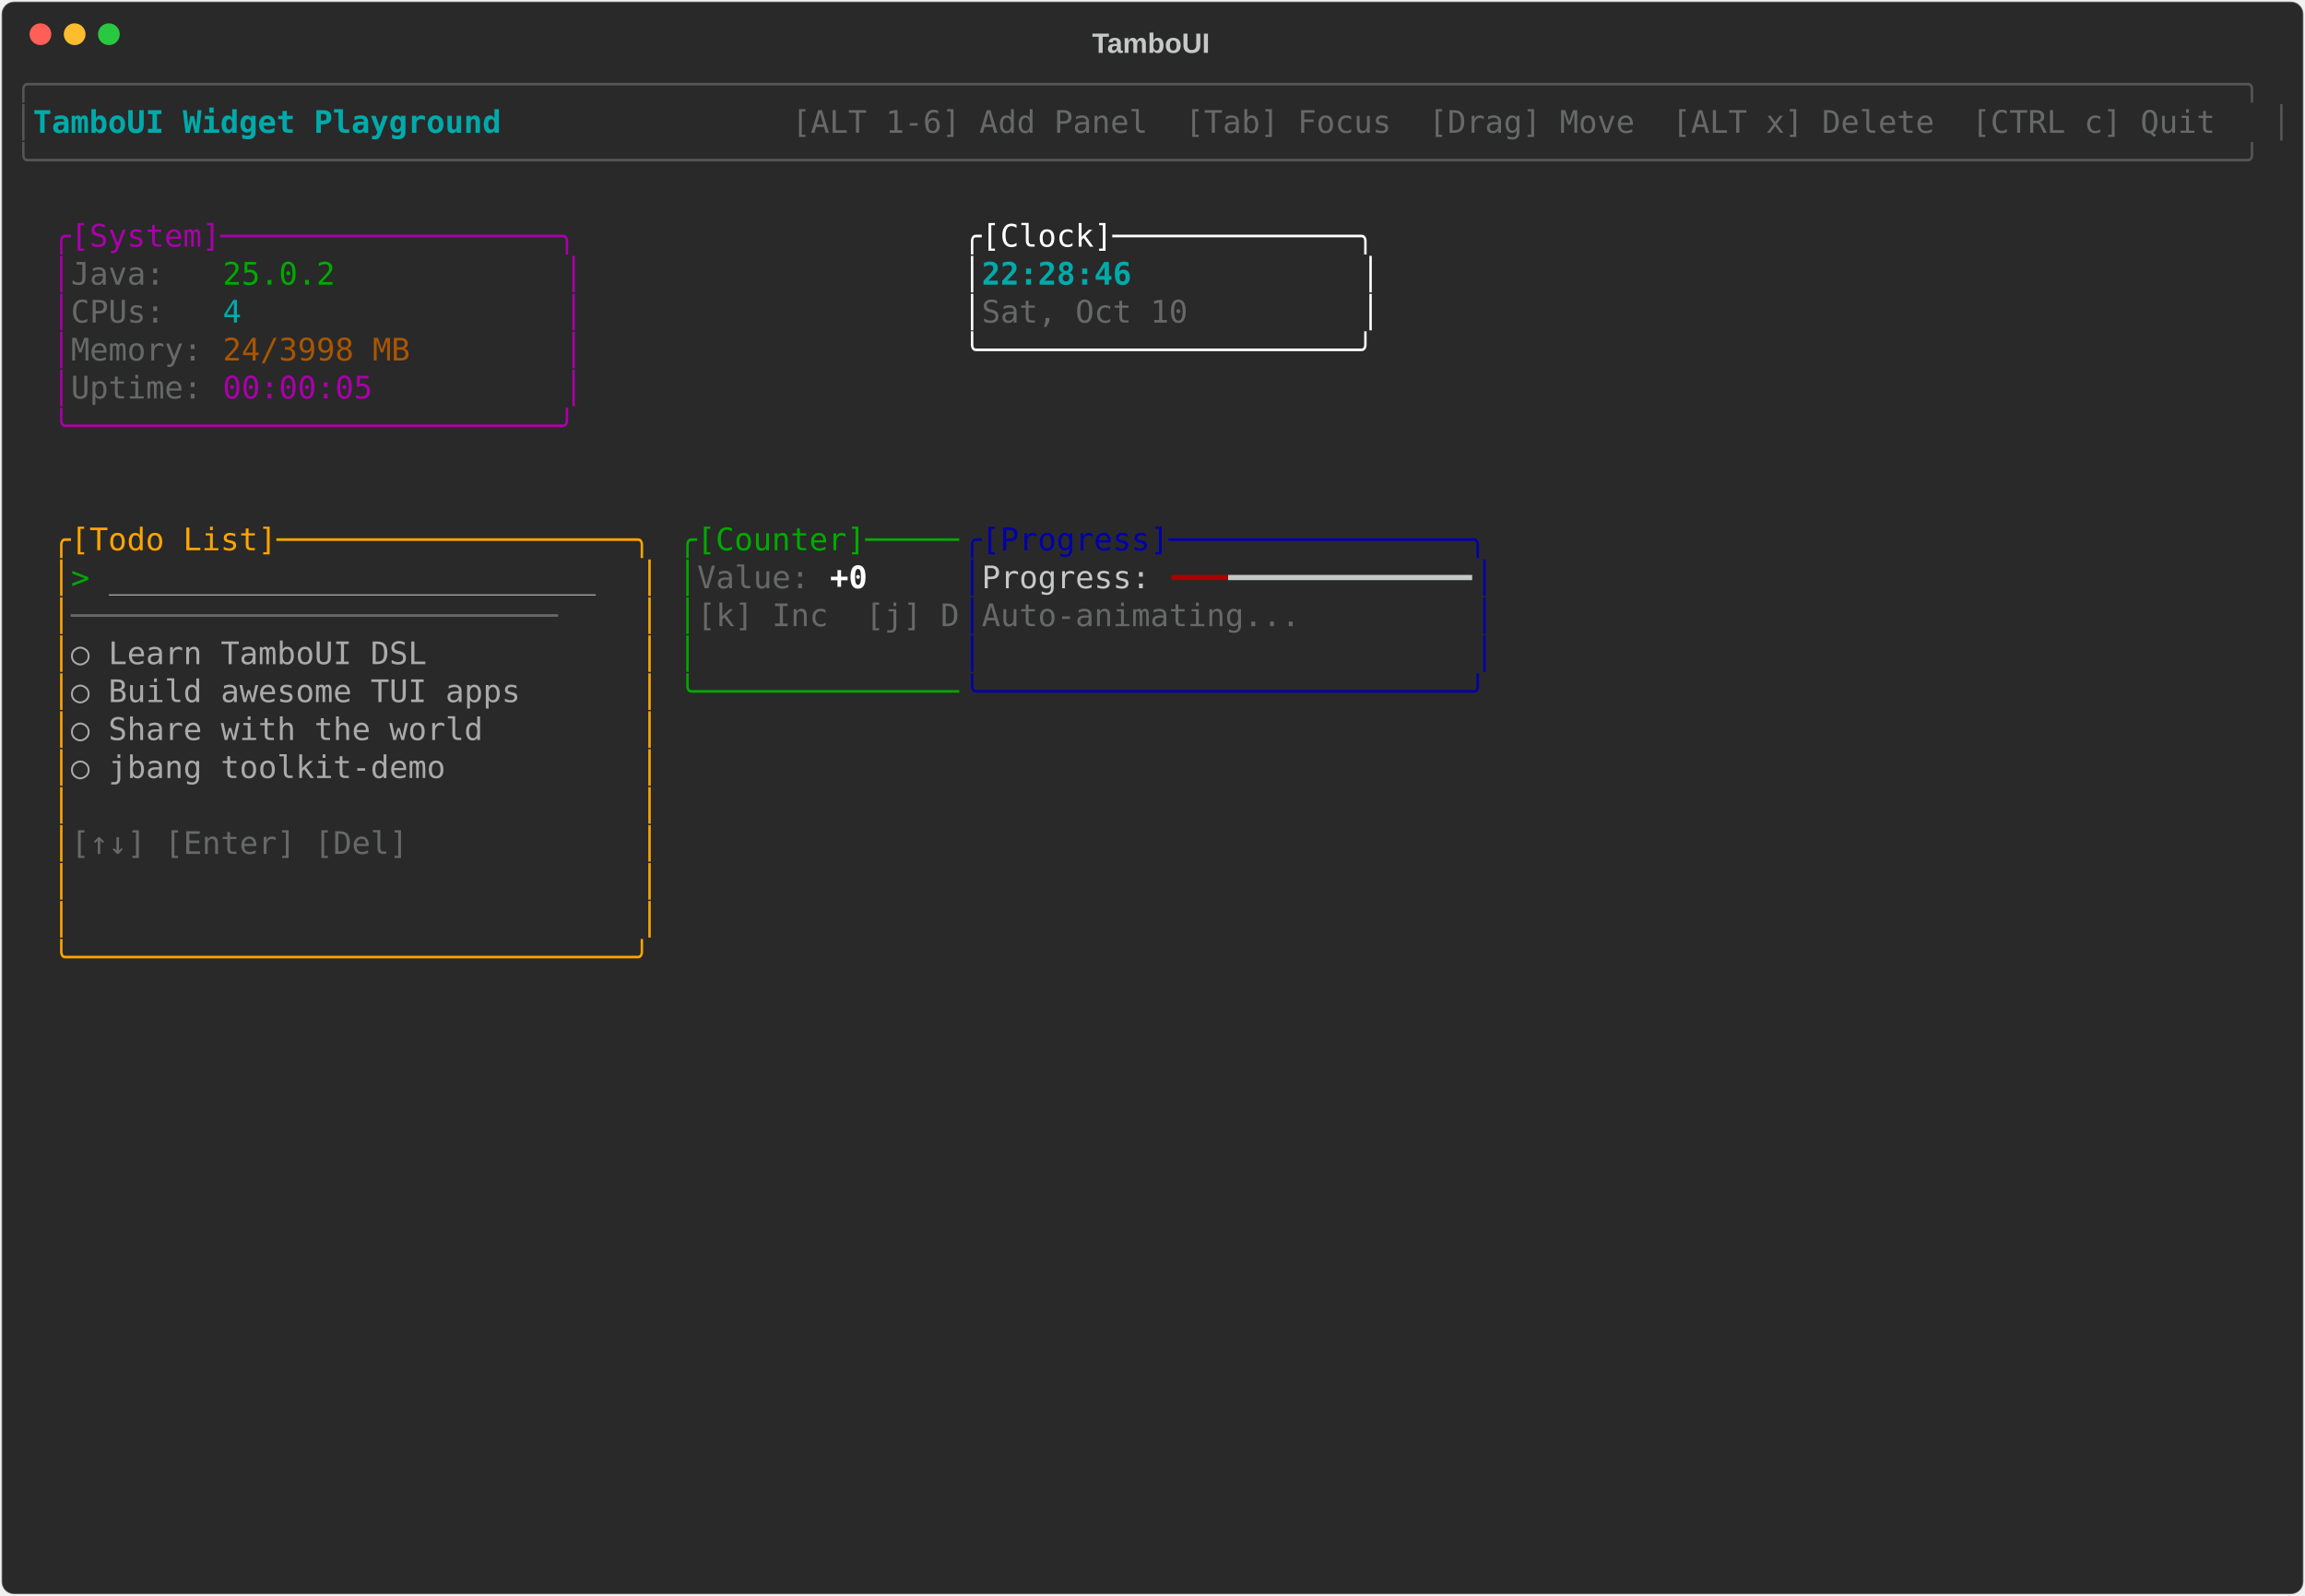
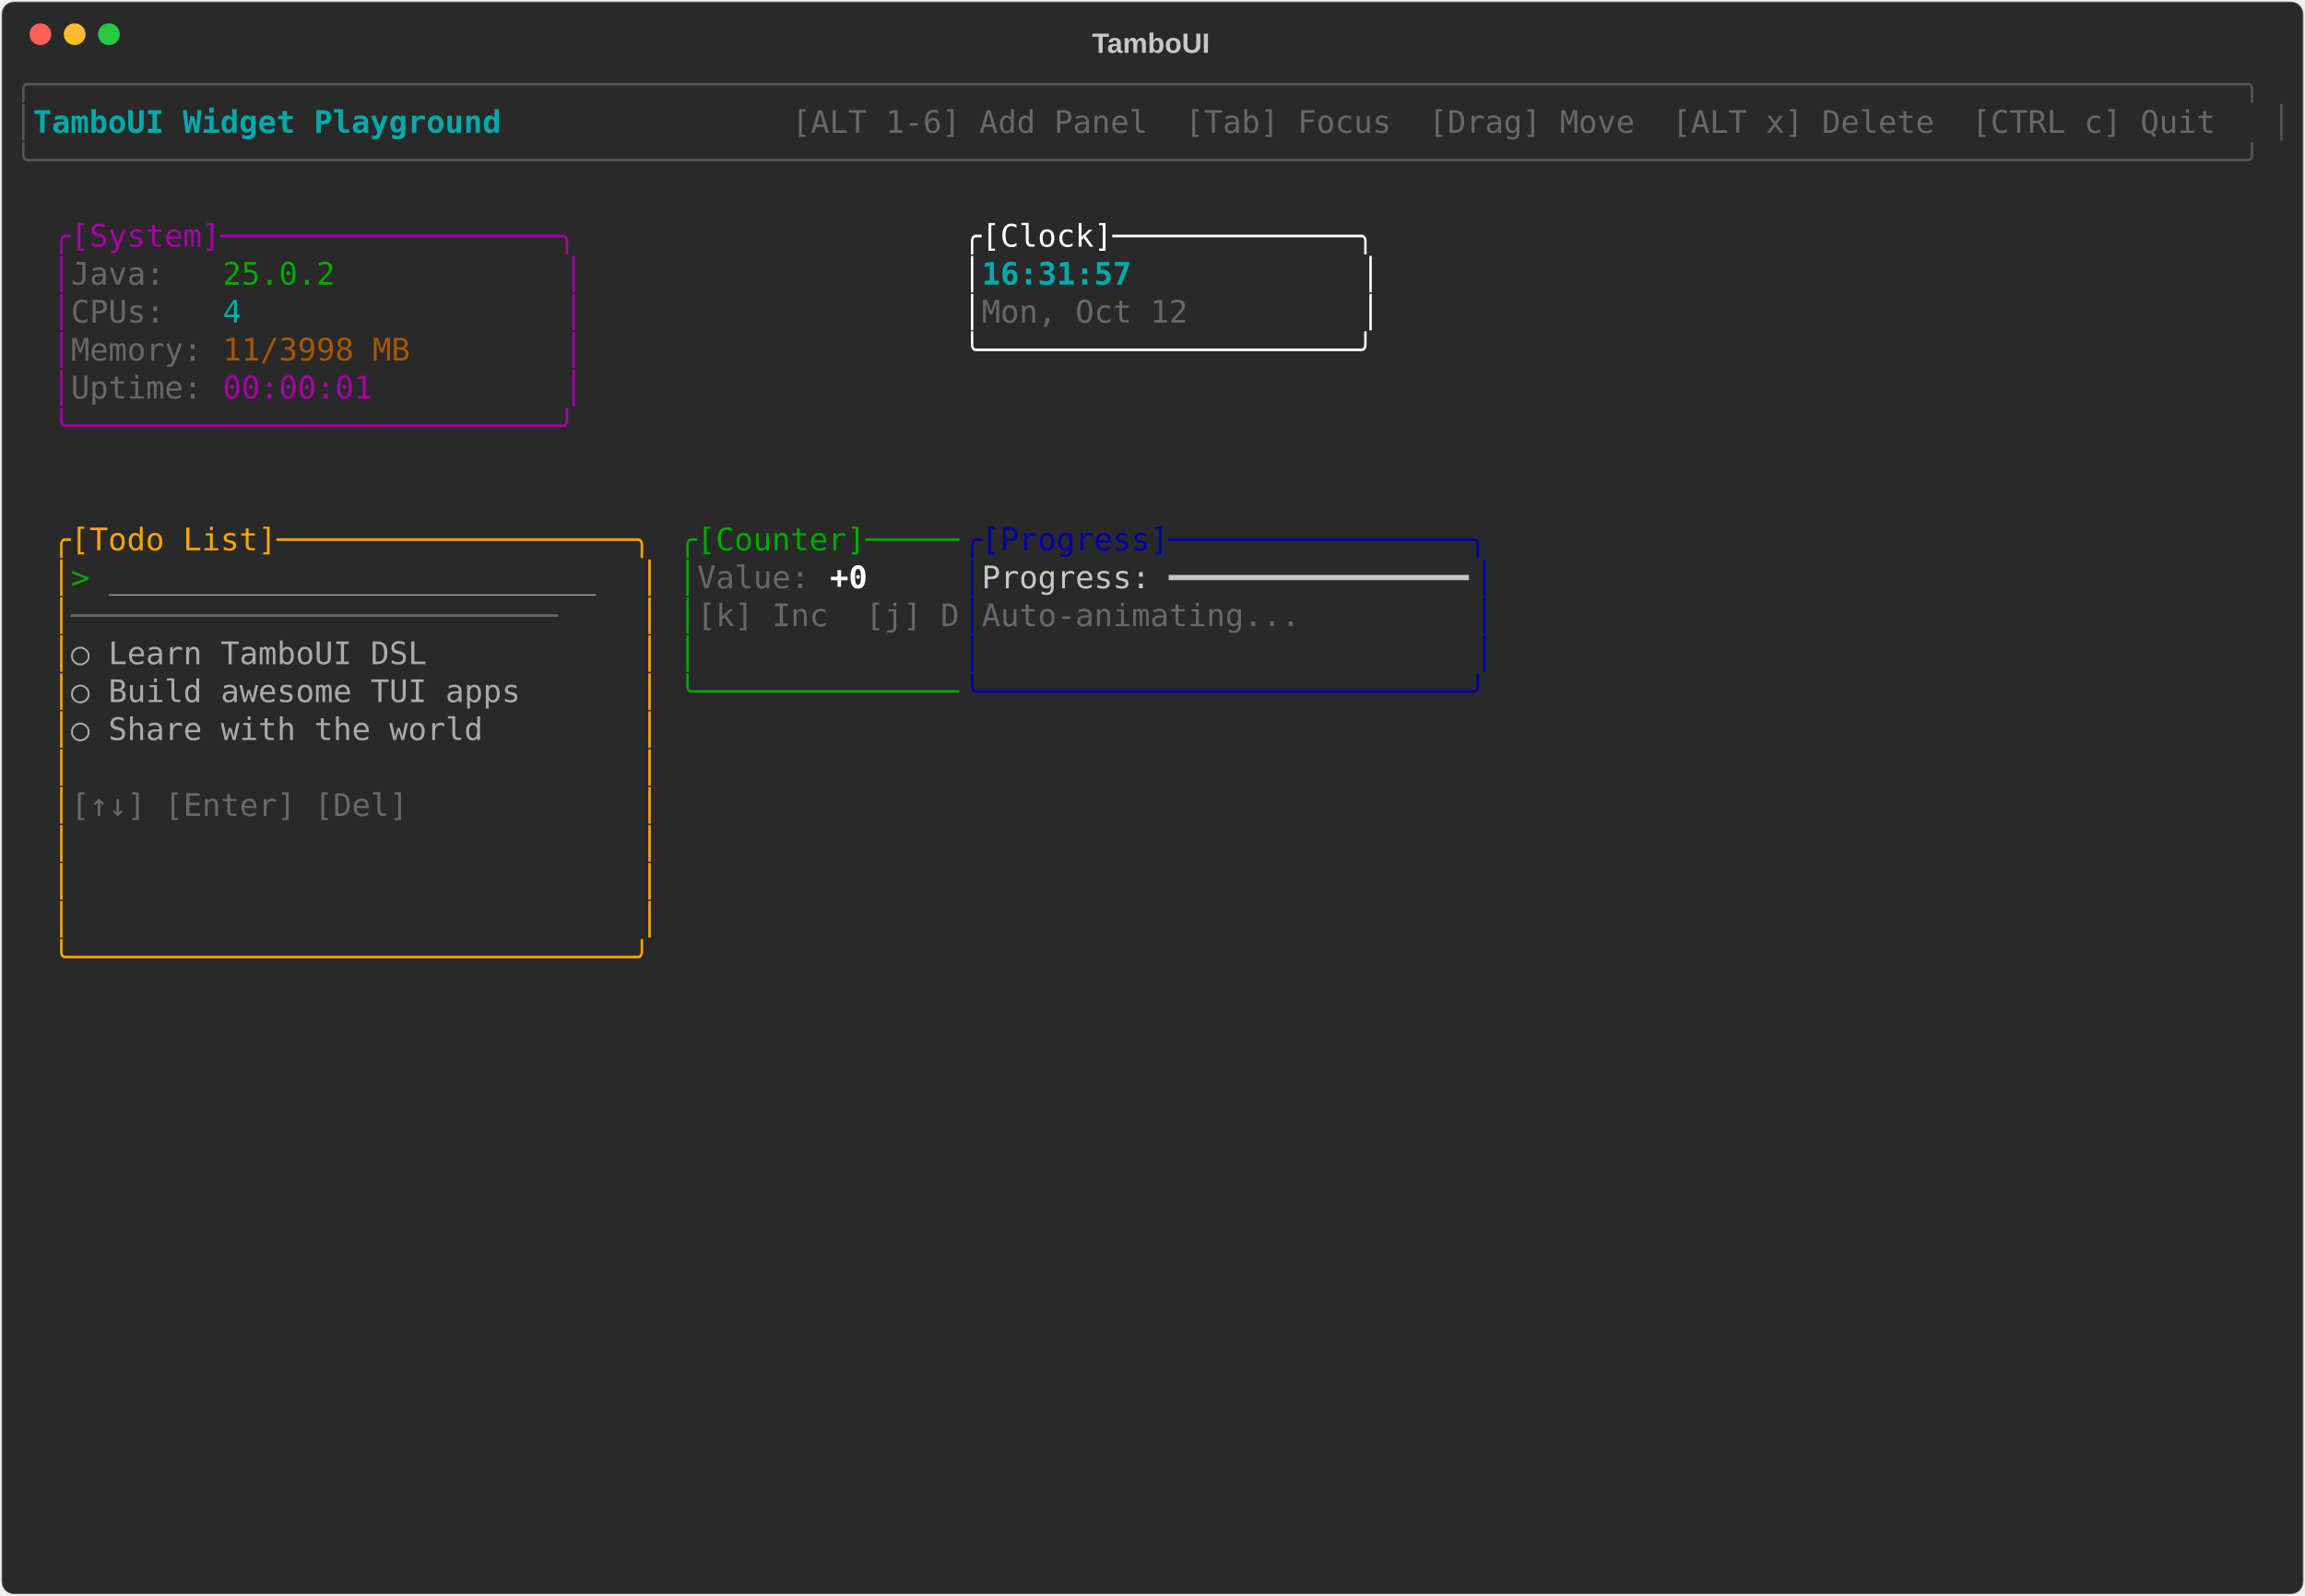
<svg xmlns="http://www.w3.org/2000/svg" class="rich-terminal" viewBox="0 0 1482 1026">
-   <style>    @font-face {        font-family: "Fira Code";        src: local("FiraCode-Regular"),                url("https://cdnjs.cloudflare.com/ajax/libs/firacode/6.2.0/woff2/FiraCode-Regular.woff2") format("woff2"),                url("https://cdnjs.cloudflare.com/ajax/libs/firacode/6.2.0/woff/FiraCode-Regular.woff") format("woff");        font-style: normal;        font-weight: 400;    }    @font-face {        font-family: "Fira Code";        src: local("FiraCode-Bold"),                url("https://cdnjs.cloudflare.com/ajax/libs/firacode/6.2.0/woff2/FiraCode-Bold.woff2") format("woff2"),                url("https://cdnjs.cloudflare.com/ajax/libs/firacode/6.2.0/woff/FiraCode-Bold.woff") format("woff");        font-style: bold;        font-weight: 700;    }    .terminal-1453959263-matrix {        font-family: Fira Code, monospace;        font-size: 20px;        line-height: 24.4px;        font-variant-east-asian: full-width;    }    .terminal-1453959263-title {        font-size: 18px;        font-weight: bold;        font-family: arial;    }    .terminal-1453959263-r1 { fill: #555555 }.terminal-1453959263-r2 { fill: #00aaaa;font-weight: bold }.terminal-1453959263-r3 { fill: #c5c8c6 }.terminal-1453959263-r4 { fill: #676968 }.terminal-1453959263-r5 { fill: #aa00aa }.terminal-1453959263-r6 { fill: #ffffff }.terminal-1453959263-r7 { fill: #00aa00 }.terminal-1453959263-r8 { fill: #00aaaa }.terminal-1453959263-r9 { fill: #aa5500 }.terminal-1453959263-r10 { fill: #ffa500 }.terminal-1453959263-r11 { fill: #0000aa }.terminal-1453959263-r12 { fill: #aaaaaa }.terminal-1453959263-r13 { fill: #ffffff;font-weight: bold }.terminal-1453959263-r14 { fill: #aa0000 }    </style>
+   <style>    @font-face {        font-family: "Fira Code";        src: local("FiraCode-Regular"),                url("https://cdnjs.cloudflare.com/ajax/libs/firacode/6.2.0/woff2/FiraCode-Regular.woff2") format("woff2"),                url("https://cdnjs.cloudflare.com/ajax/libs/firacode/6.2.0/woff/FiraCode-Regular.woff") format("woff");        font-style: normal;        font-weight: 400;    }    @font-face {        font-family: "Fira Code";        src: local("FiraCode-Bold"),                url("https://cdnjs.cloudflare.com/ajax/libs/firacode/6.2.0/woff2/FiraCode-Bold.woff2") format("woff2"),                url("https://cdnjs.cloudflare.com/ajax/libs/firacode/6.2.0/woff/FiraCode-Bold.woff") format("woff");        font-style: bold;        font-weight: 700;    }    .terminal-428708945-matrix {        font-family: Fira Code, monospace;        font-size: 20px;        line-height: 24.4px;        font-variant-east-asian: full-width;    }    .terminal-428708945-title {        font-size: 18px;        font-weight: bold;        font-family: arial;    }    .terminal-428708945-r1 { fill: #555555 }.terminal-428708945-r2 { fill: #00aaaa;font-weight: bold }.terminal-428708945-r3 { fill: #c5c8c6 }.terminal-428708945-r4 { fill: #676968 }.terminal-428708945-r5 { fill: #aa00aa }.terminal-428708945-r6 { fill: #ffffff }.terminal-428708945-r7 { fill: #00aa00 }.terminal-428708945-r8 { fill: #00aaaa }.terminal-428708945-r9 { fill: #aa5500 }.terminal-428708945-r10 { fill: #ffa500 }.terminal-428708945-r11 { fill: #0000aa }.terminal-428708945-r12 { fill: #aaaaaa }.terminal-428708945-r13 { fill: #ffffff;font-weight: bold }    </style>
  <defs>
-     <clipPath id="terminal-1453959263-clip-terminal">
+     <clipPath id="terminal-428708945-clip-terminal">
      <rect x="0" y="0" width="1463" height="975" />
    </clipPath>
-     <clipPath id="terminal-1453959263-line-0">
+     <clipPath id="terminal-428708945-line-0">
      <rect x="0" y="1.5" width="1464" height="24.65" />
    </clipPath>
-     <clipPath id="terminal-1453959263-line-1">
+     <clipPath id="terminal-428708945-line-1">
      <rect x="0" y="25.9" width="1464" height="24.65" />
    </clipPath>
-     <clipPath id="terminal-1453959263-line-2">
+     <clipPath id="terminal-428708945-line-2">
      <rect x="0" y="50.3" width="1464" height="24.65" />
    </clipPath>
-     <clipPath id="terminal-1453959263-line-3">
+     <clipPath id="terminal-428708945-line-3">
      <rect x="0" y="74.7" width="1464" height="24.65" />
    </clipPath>
-     <clipPath id="terminal-1453959263-line-4">
+     <clipPath id="terminal-428708945-line-4">
      <rect x="0" y="99.1" width="1464" height="24.65" />
    </clipPath>
-     <clipPath id="terminal-1453959263-line-5">
+     <clipPath id="terminal-428708945-line-5">
      <rect x="0" y="123.5" width="1464" height="24.65" />
    </clipPath>
-     <clipPath id="terminal-1453959263-line-6">
+     <clipPath id="terminal-428708945-line-6">
      <rect x="0" y="147.9" width="1464" height="24.65" />
    </clipPath>
-     <clipPath id="terminal-1453959263-line-7">
+     <clipPath id="terminal-428708945-line-7">
      <rect x="0" y="172.3" width="1464" height="24.65" />
    </clipPath>
-     <clipPath id="terminal-1453959263-line-8">
+     <clipPath id="terminal-428708945-line-8">
      <rect x="0" y="196.7" width="1464" height="24.65" />
    </clipPath>
-     <clipPath id="terminal-1453959263-line-9">
+     <clipPath id="terminal-428708945-line-9">
      <rect x="0" y="221.1" width="1464" height="24.65" />
    </clipPath>
-     <clipPath id="terminal-1453959263-line-10">
+     <clipPath id="terminal-428708945-line-10">
      <rect x="0" y="245.5" width="1464" height="24.65" />
    </clipPath>
-     <clipPath id="terminal-1453959263-line-11">
+     <clipPath id="terminal-428708945-line-11">
      <rect x="0" y="269.9" width="1464" height="24.65" />
    </clipPath>
-     <clipPath id="terminal-1453959263-line-12">
+     <clipPath id="terminal-428708945-line-12">
      <rect x="0" y="294.3" width="1464" height="24.65" />
    </clipPath>
-     <clipPath id="terminal-1453959263-line-13">
+     <clipPath id="terminal-428708945-line-13">
      <rect x="0" y="318.7" width="1464" height="24.65" />
    </clipPath>
-     <clipPath id="terminal-1453959263-line-14">
+     <clipPath id="terminal-428708945-line-14">
      <rect x="0" y="343.1" width="1464" height="24.65" />
    </clipPath>
-     <clipPath id="terminal-1453959263-line-15">
+     <clipPath id="terminal-428708945-line-15">
      <rect x="0" y="367.5" width="1464" height="24.65" />
    </clipPath>
-     <clipPath id="terminal-1453959263-line-16">
+     <clipPath id="terminal-428708945-line-16">
      <rect x="0" y="391.9" width="1464" height="24.65" />
    </clipPath>
-     <clipPath id="terminal-1453959263-line-17">
+     <clipPath id="terminal-428708945-line-17">
      <rect x="0" y="416.3" width="1464" height="24.65" />
    </clipPath>
-     <clipPath id="terminal-1453959263-line-18">
+     <clipPath id="terminal-428708945-line-18">
      <rect x="0" y="440.7" width="1464" height="24.65" />
    </clipPath>
-     <clipPath id="terminal-1453959263-line-19">
+     <clipPath id="terminal-428708945-line-19">
      <rect x="0" y="465.1" width="1464" height="24.65" />
    </clipPath>
-     <clipPath id="terminal-1453959263-line-20">
+     <clipPath id="terminal-428708945-line-20">
      <rect x="0" y="489.5" width="1464" height="24.65" />
    </clipPath>
-     <clipPath id="terminal-1453959263-line-21">
+     <clipPath id="terminal-428708945-line-21">
      <rect x="0" y="513.9" width="1464" height="24.65" />
    </clipPath>
-     <clipPath id="terminal-1453959263-line-22">
+     <clipPath id="terminal-428708945-line-22">
      <rect x="0" y="538.3" width="1464" height="24.65" />
    </clipPath>
-     <clipPath id="terminal-1453959263-line-23">
+     <clipPath id="terminal-428708945-line-23">
      <rect x="0" y="562.7" width="1464" height="24.65" />
    </clipPath>
-     <clipPath id="terminal-1453959263-line-24">
+     <clipPath id="terminal-428708945-line-24">
      <rect x="0" y="587.1" width="1464" height="24.65" />
    </clipPath>
-     <clipPath id="terminal-1453959263-line-25">
+     <clipPath id="terminal-428708945-line-25">
      <rect x="0" y="611.5" width="1464" height="24.65" />
    </clipPath>
-     <clipPath id="terminal-1453959263-line-26">
+     <clipPath id="terminal-428708945-line-26">
      <rect x="0" y="635.9" width="1464" height="24.65" />
    </clipPath>
-     <clipPath id="terminal-1453959263-line-27">
+     <clipPath id="terminal-428708945-line-27">
      <rect x="0" y="660.3" width="1464" height="24.65" />
    </clipPath>
-     <clipPath id="terminal-1453959263-line-28">
+     <clipPath id="terminal-428708945-line-28">
      <rect x="0" y="684.7" width="1464" height="24.65" />
    </clipPath>
-     <clipPath id="terminal-1453959263-line-29">
+     <clipPath id="terminal-428708945-line-29">
      <rect x="0" y="709.1" width="1464" height="24.65" />
    </clipPath>
-     <clipPath id="terminal-1453959263-line-30">
+     <clipPath id="terminal-428708945-line-30">
      <rect x="0" y="733.5" width="1464" height="24.65" />
    </clipPath>
-     <clipPath id="terminal-1453959263-line-31">
+     <clipPath id="terminal-428708945-line-31">
      <rect x="0" y="757.9" width="1464" height="24.65" />
    </clipPath>
-     <clipPath id="terminal-1453959263-line-32">
+     <clipPath id="terminal-428708945-line-32">
      <rect x="0" y="782.3" width="1464" height="24.65" />
    </clipPath>
-     <clipPath id="terminal-1453959263-line-33">
+     <clipPath id="terminal-428708945-line-33">
      <rect x="0" y="806.7" width="1464" height="24.65" />
    </clipPath>
-     <clipPath id="terminal-1453959263-line-34">
+     <clipPath id="terminal-428708945-line-34">
      <rect x="0" y="831.1" width="1464" height="24.65" />
    </clipPath>
-     <clipPath id="terminal-1453959263-line-35">
+     <clipPath id="terminal-428708945-line-35">
      <rect x="0" y="855.5" width="1464" height="24.65" />
    </clipPath>
-     <clipPath id="terminal-1453959263-line-36">
+     <clipPath id="terminal-428708945-line-36">
      <rect x="0" y="879.9" width="1464" height="24.65" />
    </clipPath>
-     <clipPath id="terminal-1453959263-line-37">
+     <clipPath id="terminal-428708945-line-37">
      <rect x="0" y="904.3" width="1464" height="24.65" />
    </clipPath>
-     <clipPath id="terminal-1453959263-line-38">
+     <clipPath id="terminal-428708945-line-38">
      <rect x="0" y="928.7" width="1464" height="24.65" />
    </clipPath>
-     <clipPath id="terminal-1453959263-line-39">
+     <clipPath id="terminal-428708945-line-39">
      <rect x="0" y="953.1" width="1464" height="24.65" />
    </clipPath>
  </defs>
  <rect fill="#292929" stroke="rgba(255,255,255,0.35)" stroke-width="1" x="1" y="1" width="1480" height="1024" rx="8" />
-   <text class="terminal-1453959263-title" fill="#c5c8c6" text-anchor="middle" x="740" y="34">TamboUI</text>
+   <text class="terminal-428708945-title" fill="#c5c8c6" text-anchor="middle" x="740" y="34">TamboUI</text>
  <g transform="translate(26,22)">
    <circle cx="0" cy="0" r="7" fill="#ff5f57" />
    <circle cx="22" cy="0" r="7" fill="#febc2e" />
    <circle cx="44" cy="0" r="7" fill="#28c840" />
  </g>
-   <g transform="translate(9, 41)" clip-path="url(#terminal-1453959263-clip-terminal)">
-     <g class="terminal-1453959263-matrix">
-       <text class="terminal-1453959263-r1" x="0" y="20" textLength="1464" clip-path="url(#terminal-1453959263-line-0)">╭──────────────────────────────────────────────────────────────────────────────────────────────────────────────────────╮</text>
-       <text class="terminal-1453959263-r1" x="0" y="44.4" textLength="12.2" clip-path="url(#terminal-1453959263-line-1)">│</text>
-       <text class="terminal-1453959263-r2" x="12.2" y="44.4" textLength="329.4" clip-path="url(#terminal-1453959263-line-1)"> TamboUI Widget Playground </text>
-       <text class="terminal-1453959263-r4" x="500.2" y="44.4" textLength="951.6" clip-path="url(#terminal-1453959263-line-1)"> [ALT 1-6] Add Panel  [Tab] Focus  [Drag] Move  [ALT x] Delete  [CTRL c] Quit </text>
-       <text class="terminal-1453959263-r1" x="1451.8" y="44.4" textLength="12.2" clip-path="url(#terminal-1453959263-line-1)">│</text>
-       <text class="terminal-1453959263-r1" x="0" y="68.8" textLength="1464" clip-path="url(#terminal-1453959263-line-2)">╰──────────────────────────────────────────────────────────────────────────────────────────────────────────────────────╯</text>
-       <text class="terminal-1453959263-r5" x="24.4" y="117.6" textLength="341.6" clip-path="url(#terminal-1453959263-line-4)">╭[System]──────────────────╮</text>
-       <text class="terminal-1453959263-r6" x="610" y="117.6" textLength="268.4" clip-path="url(#terminal-1453959263-line-4)">╭[Clock]─────────────╮</text>
-       <text class="terminal-1453959263-r5" x="24.4" y="142" textLength="12.2" clip-path="url(#terminal-1453959263-line-5)">│</text>
-       <text class="terminal-1453959263-r4" x="36.6" y="142" textLength="97.6" clip-path="url(#terminal-1453959263-line-5)">Java:   </text>
-       <text class="terminal-1453959263-r7" x="134.2" y="142" textLength="73.2" clip-path="url(#terminal-1453959263-line-5)">25.0.2</text>
-       <text class="terminal-1453959263-r5" x="353.8" y="142" textLength="12.2" clip-path="url(#terminal-1453959263-line-5)">│</text>
-       <text class="terminal-1453959263-r6" x="610" y="142" textLength="12.2" clip-path="url(#terminal-1453959263-line-5)">│</text>
-       <text class="terminal-1453959263-r2" x="622.2" y="142" textLength="244" clip-path="url(#terminal-1453959263-line-5)">22:28:46            </text>
-       <text class="terminal-1453959263-r6" x="866.2" y="142" textLength="12.2" clip-path="url(#terminal-1453959263-line-5)">│</text>
-       <text class="terminal-1453959263-r5" x="24.4" y="166.4" textLength="12.2" clip-path="url(#terminal-1453959263-line-6)">│</text>
-       <text class="terminal-1453959263-r4" x="36.6" y="166.4" textLength="97.6" clip-path="url(#terminal-1453959263-line-6)">CPUs:   </text>
-       <text class="terminal-1453959263-r8" x="134.2" y="166.4" textLength="12.2" clip-path="url(#terminal-1453959263-line-6)">4</text>
-       <text class="terminal-1453959263-r5" x="353.8" y="166.4" textLength="12.2" clip-path="url(#terminal-1453959263-line-6)">│</text>
-       <text class="terminal-1453959263-r6" x="610" y="166.4" textLength="12.2" clip-path="url(#terminal-1453959263-line-6)">│</text>
-       <text class="terminal-1453959263-r4" x="622.2" y="166.4" textLength="244" clip-path="url(#terminal-1453959263-line-6)">Sat, Oct 10         </text>
-       <text class="terminal-1453959263-r6" x="866.2" y="166.4" textLength="12.2" clip-path="url(#terminal-1453959263-line-6)">│</text>
-       <text class="terminal-1453959263-r5" x="24.4" y="190.8" textLength="12.2" clip-path="url(#terminal-1453959263-line-7)">│</text>
-       <text class="terminal-1453959263-r4" x="36.6" y="190.8" textLength="97.6" clip-path="url(#terminal-1453959263-line-7)">Memory: </text>
-       <text class="terminal-1453959263-r9" x="134.2" y="190.8" textLength="122" clip-path="url(#terminal-1453959263-line-7)">24/3998 MB</text>
-       <text class="terminal-1453959263-r5" x="353.8" y="190.8" textLength="12.2" clip-path="url(#terminal-1453959263-line-7)">│</text>
-       <text class="terminal-1453959263-r6" x="610" y="190.8" textLength="268.4" clip-path="url(#terminal-1453959263-line-7)">╰────────────────────╯</text>
-       <text class="terminal-1453959263-r5" x="24.4" y="215.2" textLength="12.2" clip-path="url(#terminal-1453959263-line-8)">│</text>
-       <text class="terminal-1453959263-r4" x="36.6" y="215.2" textLength="97.6" clip-path="url(#terminal-1453959263-line-8)">Uptime: </text>
-       <text class="terminal-1453959263-r5" x="134.2" y="215.2" textLength="97.6" clip-path="url(#terminal-1453959263-line-8)">00:00:05</text>
-       <text class="terminal-1453959263-r5" x="353.8" y="215.2" textLength="12.2" clip-path="url(#terminal-1453959263-line-8)">│</text>
-       <text class="terminal-1453959263-r5" x="24.4" y="239.6" textLength="341.6" clip-path="url(#terminal-1453959263-line-9)">╰──────────────────────────╯</text>
-       <text class="terminal-1453959263-r10" x="24.4" y="312.8" textLength="390.4" clip-path="url(#terminal-1453959263-line-12)">╭[Todo List]───────────────────╮</text>
-       <text class="terminal-1453959263-r7" x="427" y="312.8" textLength="183" clip-path="url(#terminal-1453959263-line-12)">╭[Counter]─────</text>
-       <text class="terminal-1453959263-r11" x="610" y="312.8" textLength="341.6" clip-path="url(#terminal-1453959263-line-12)">╭[Progress]────────────────╮</text>
-       <text class="terminal-1453959263-r10" x="24.4" y="337.2" textLength="12.2" clip-path="url(#terminal-1453959263-line-13)">│</text>
-       <text class="terminal-1453959263-r7" x="36.6" y="337.2" textLength="24.4" clip-path="url(#terminal-1453959263-line-13)">&gt; </text>
-       <text class="terminal-1453959263-r12" x="61" y="337.2" textLength="317.2" clip-path="url(#terminal-1453959263-line-13)">__________________________</text>
-       <text class="terminal-1453959263-r10" x="402.6" y="337.2" textLength="12.2" clip-path="url(#terminal-1453959263-line-13)">│</text>
-       <text class="terminal-1453959263-r7" x="427" y="337.2" textLength="12.2" clip-path="url(#terminal-1453959263-line-13)">│</text>
-       <text class="terminal-1453959263-r4" x="439.2" y="337.2" textLength="85.4" clip-path="url(#terminal-1453959263-line-13)">Value: </text>
-       <text class="terminal-1453959263-r13" x="524.6" y="337.2" textLength="24.4" clip-path="url(#terminal-1453959263-line-13)">+0</text>
-       <text class="terminal-1453959263-r11" x="610" y="337.2" textLength="12.2" clip-path="url(#terminal-1453959263-line-13)">│</text>
-       <text class="terminal-1453959263-r3" x="622.2" y="337.2" textLength="122" clip-path="url(#terminal-1453959263-line-13)">Progress: </text>
-       <text class="terminal-1453959263-r14" x="744.2" y="337.2" textLength="36.6" clip-path="url(#terminal-1453959263-line-13)">━━━</text>
-       <text class="terminal-1453959263-r3" x="780.8" y="337.2" textLength="158.6" clip-path="url(#terminal-1453959263-line-13)">━━━━━━━━━━━━━</text>
-       <text class="terminal-1453959263-r11" x="939.4" y="337.2" textLength="12.2" clip-path="url(#terminal-1453959263-line-13)">│</text>
-       <text class="terminal-1453959263-r10" x="24.4" y="361.6" textLength="12.2" clip-path="url(#terminal-1453959263-line-14)">│</text>
-       <text class="terminal-1453959263-r4" x="36.6" y="361.6" textLength="366" clip-path="url(#terminal-1453959263-line-14)">──────────────────────────    </text>
-       <text class="terminal-1453959263-r10" x="402.6" y="361.6" textLength="12.2" clip-path="url(#terminal-1453959263-line-14)">│</text>
-       <text class="terminal-1453959263-r7" x="427" y="361.6" textLength="12.2" clip-path="url(#terminal-1453959263-line-14)">│</text>
-       <text class="terminal-1453959263-r4" x="439.2" y="361.6" textLength="170.8" clip-path="url(#terminal-1453959263-line-14)">[k] Inc  [j] D</text>
-       <text class="terminal-1453959263-r11" x="610" y="361.6" textLength="12.2" clip-path="url(#terminal-1453959263-line-14)">│</text>
-       <text class="terminal-1453959263-r4" x="622.2" y="361.6" textLength="317.2" clip-path="url(#terminal-1453959263-line-14)">Auto-animating...         </text>
-       <text class="terminal-1453959263-r11" x="939.4" y="361.6" textLength="12.2" clip-path="url(#terminal-1453959263-line-14)">│</text>
-       <text class="terminal-1453959263-r10" x="24.4" y="386" textLength="12.2" clip-path="url(#terminal-1453959263-line-15)">│</text>
-       <text class="terminal-1453959263-r12" x="36.6" y="386" textLength="366" clip-path="url(#terminal-1453959263-line-15)">  ○ Learn TamboUI DSL         </text>
-       <text class="terminal-1453959263-r10" x="402.6" y="386" textLength="12.2" clip-path="url(#terminal-1453959263-line-15)">│</text>
-       <text class="terminal-1453959263-r7" x="427" y="386" textLength="12.2" clip-path="url(#terminal-1453959263-line-15)">│</text>
-       <text class="terminal-1453959263-r11" x="610" y="386" textLength="12.2" clip-path="url(#terminal-1453959263-line-15)">│</text>
-       <text class="terminal-1453959263-r11" x="939.4" y="386" textLength="12.2" clip-path="url(#terminal-1453959263-line-15)">│</text>
-       <text class="terminal-1453959263-r10" x="24.4" y="410.4" textLength="12.2" clip-path="url(#terminal-1453959263-line-16)">│</text>
-       <text class="terminal-1453959263-r12" x="36.6" y="410.4" textLength="366" clip-path="url(#terminal-1453959263-line-16)">  ○ Build awesome TUI apps    </text>
-       <text class="terminal-1453959263-r10" x="402.6" y="410.4" textLength="12.2" clip-path="url(#terminal-1453959263-line-16)">│</text>
-       <text class="terminal-1453959263-r7" x="427" y="410.4" textLength="183" clip-path="url(#terminal-1453959263-line-16)">╰──────────────</text>
-       <text class="terminal-1453959263-r11" x="610" y="410.4" textLength="341.6" clip-path="url(#terminal-1453959263-line-16)">╰──────────────────────────╯</text>
-       <text class="terminal-1453959263-r10" x="24.4" y="434.8" textLength="12.2" clip-path="url(#terminal-1453959263-line-17)">│</text>
-       <text class="terminal-1453959263-r12" x="36.6" y="434.8" textLength="366" clip-path="url(#terminal-1453959263-line-17)">  ○ Share with the world      </text>
-       <text class="terminal-1453959263-r10" x="402.6" y="434.8" textLength="12.2" clip-path="url(#terminal-1453959263-line-17)">│</text>
-       <text class="terminal-1453959263-r10" x="24.4" y="459.2" textLength="12.2" clip-path="url(#terminal-1453959263-line-18)">│</text>
-       <text class="terminal-1453959263-r12" x="36.6" y="459.2" textLength="366" clip-path="url(#terminal-1453959263-line-18)">  ○ jbang toolkit-demo        </text>
-       <text class="terminal-1453959263-r10" x="402.6" y="459.2" textLength="12.2" clip-path="url(#terminal-1453959263-line-18)">│</text>
-       <text class="terminal-1453959263-r10" x="24.4" y="483.6" textLength="12.2" clip-path="url(#terminal-1453959263-line-19)">│</text>
-       <text class="terminal-1453959263-r10" x="402.6" y="483.6" textLength="12.2" clip-path="url(#terminal-1453959263-line-19)">│</text>
-       <text class="terminal-1453959263-r10" x="24.4" y="508" textLength="12.2" clip-path="url(#terminal-1453959263-line-20)">│</text>
-       <text class="terminal-1453959263-r4" x="36.6" y="508" textLength="366" clip-path="url(#terminal-1453959263-line-20)">[↑↓] [Enter] [Del]            </text>
-       <text class="terminal-1453959263-r10" x="402.6" y="508" textLength="12.2" clip-path="url(#terminal-1453959263-line-20)">│</text>
-       <text class="terminal-1453959263-r10" x="24.4" y="532.4" textLength="12.2" clip-path="url(#terminal-1453959263-line-21)">│</text>
-       <text class="terminal-1453959263-r10" x="402.6" y="532.4" textLength="12.2" clip-path="url(#terminal-1453959263-line-21)">│</text>
-       <text class="terminal-1453959263-r10" x="24.4" y="556.8" textLength="12.2" clip-path="url(#terminal-1453959263-line-22)">│</text>
-       <text class="terminal-1453959263-r10" x="402.6" y="556.8" textLength="12.2" clip-path="url(#terminal-1453959263-line-22)">│</text>
-       <text class="terminal-1453959263-r10" x="24.4" y="581.2" textLength="390.4" clip-path="url(#terminal-1453959263-line-23)">╰──────────────────────────────╯</text>
+   <g transform="translate(9, 41)" clip-path="url(#terminal-428708945-clip-terminal)">
+     <g class="terminal-428708945-matrix">
+       <text class="terminal-428708945-r1" x="0" y="20" textLength="1464" clip-path="url(#terminal-428708945-line-0)">╭──────────────────────────────────────────────────────────────────────────────────────────────────────────────────────╮</text>
+       <text class="terminal-428708945-r1" x="0" y="44.4" textLength="12.2" clip-path="url(#terminal-428708945-line-1)">│</text>
+       <text class="terminal-428708945-r2" x="12.2" y="44.4" textLength="329.4" clip-path="url(#terminal-428708945-line-1)"> TamboUI Widget Playground </text>
+       <text class="terminal-428708945-r4" x="500.2" y="44.4" textLength="951.6" clip-path="url(#terminal-428708945-line-1)"> [ALT 1-6] Add Panel  [Tab] Focus  [Drag] Move  [ALT x] Delete  [CTRL c] Quit </text>
+       <text class="terminal-428708945-r1" x="1451.8" y="44.4" textLength="12.2" clip-path="url(#terminal-428708945-line-1)">│</text>
+       <text class="terminal-428708945-r1" x="0" y="68.8" textLength="1464" clip-path="url(#terminal-428708945-line-2)">╰──────────────────────────────────────────────────────────────────────────────────────────────────────────────────────╯</text>
+       <text class="terminal-428708945-r5" x="24.4" y="117.6" textLength="341.6" clip-path="url(#terminal-428708945-line-4)">╭[System]──────────────────╮</text>
+       <text class="terminal-428708945-r6" x="610" y="117.6" textLength="268.4" clip-path="url(#terminal-428708945-line-4)">╭[Clock]─────────────╮</text>
+       <text class="terminal-428708945-r5" x="24.4" y="142" textLength="12.2" clip-path="url(#terminal-428708945-line-5)">│</text>
+       <text class="terminal-428708945-r4" x="36.6" y="142" textLength="97.6" clip-path="url(#terminal-428708945-line-5)">Java:   </text>
+       <text class="terminal-428708945-r7" x="134.2" y="142" textLength="73.2" clip-path="url(#terminal-428708945-line-5)">25.0.2</text>
+       <text class="terminal-428708945-r5" x="353.8" y="142" textLength="12.2" clip-path="url(#terminal-428708945-line-5)">│</text>
+       <text class="terminal-428708945-r6" x="610" y="142" textLength="12.2" clip-path="url(#terminal-428708945-line-5)">│</text>
+       <text class="terminal-428708945-r2" x="622.2" y="142" textLength="244" clip-path="url(#terminal-428708945-line-5)">16:31:57            </text>
+       <text class="terminal-428708945-r6" x="866.2" y="142" textLength="12.2" clip-path="url(#terminal-428708945-line-5)">│</text>
+       <text class="terminal-428708945-r5" x="24.4" y="166.4" textLength="12.2" clip-path="url(#terminal-428708945-line-6)">│</text>
+       <text class="terminal-428708945-r4" x="36.6" y="166.4" textLength="97.6" clip-path="url(#terminal-428708945-line-6)">CPUs:   </text>
+       <text class="terminal-428708945-r8" x="134.2" y="166.4" textLength="12.2" clip-path="url(#terminal-428708945-line-6)">4</text>
+       <text class="terminal-428708945-r5" x="353.8" y="166.4" textLength="12.2" clip-path="url(#terminal-428708945-line-6)">│</text>
+       <text class="terminal-428708945-r6" x="610" y="166.4" textLength="12.2" clip-path="url(#terminal-428708945-line-6)">│</text>
+       <text class="terminal-428708945-r4" x="622.2" y="166.4" textLength="244" clip-path="url(#terminal-428708945-line-6)">Mon, Oct 12         </text>
+       <text class="terminal-428708945-r6" x="866.2" y="166.4" textLength="12.2" clip-path="url(#terminal-428708945-line-6)">│</text>
+       <text class="terminal-428708945-r5" x="24.4" y="190.8" textLength="12.2" clip-path="url(#terminal-428708945-line-7)">│</text>
+       <text class="terminal-428708945-r4" x="36.6" y="190.8" textLength="97.6" clip-path="url(#terminal-428708945-line-7)">Memory: </text>
+       <text class="terminal-428708945-r9" x="134.2" y="190.8" textLength="122" clip-path="url(#terminal-428708945-line-7)">11/3998 MB</text>
+       <text class="terminal-428708945-r5" x="353.8" y="190.8" textLength="12.2" clip-path="url(#terminal-428708945-line-7)">│</text>
+       <text class="terminal-428708945-r6" x="610" y="190.8" textLength="268.4" clip-path="url(#terminal-428708945-line-7)">╰────────────────────╯</text>
+       <text class="terminal-428708945-r5" x="24.4" y="215.2" textLength="12.2" clip-path="url(#terminal-428708945-line-8)">│</text>
+       <text class="terminal-428708945-r4" x="36.6" y="215.2" textLength="97.6" clip-path="url(#terminal-428708945-line-8)">Uptime: </text>
+       <text class="terminal-428708945-r5" x="134.2" y="215.2" textLength="97.6" clip-path="url(#terminal-428708945-line-8)">00:00:01</text>
+       <text class="terminal-428708945-r5" x="353.8" y="215.2" textLength="12.2" clip-path="url(#terminal-428708945-line-8)">│</text>
+       <text class="terminal-428708945-r5" x="24.4" y="239.6" textLength="341.6" clip-path="url(#terminal-428708945-line-9)">╰──────────────────────────╯</text>
+       <text class="terminal-428708945-r10" x="24.4" y="312.8" textLength="390.4" clip-path="url(#terminal-428708945-line-12)">╭[Todo List]───────────────────╮</text>
+       <text class="terminal-428708945-r7" x="427" y="312.8" textLength="183" clip-path="url(#terminal-428708945-line-12)">╭[Counter]─────</text>
+       <text class="terminal-428708945-r11" x="610" y="312.8" textLength="341.6" clip-path="url(#terminal-428708945-line-12)">╭[Progress]────────────────╮</text>
+       <text class="terminal-428708945-r10" x="24.4" y="337.2" textLength="12.2" clip-path="url(#terminal-428708945-line-13)">│</text>
+       <text class="terminal-428708945-r7" x="36.6" y="337.2" textLength="24.4" clip-path="url(#terminal-428708945-line-13)">&gt; </text>
+       <text class="terminal-428708945-r12" x="61" y="337.2" textLength="317.2" clip-path="url(#terminal-428708945-line-13)">__________________________</text>
+       <text class="terminal-428708945-r10" x="402.6" y="337.2" textLength="12.2" clip-path="url(#terminal-428708945-line-13)">│</text>
+       <text class="terminal-428708945-r7" x="427" y="337.2" textLength="12.2" clip-path="url(#terminal-428708945-line-13)">│</text>
+       <text class="terminal-428708945-r4" x="439.2" y="337.2" textLength="85.4" clip-path="url(#terminal-428708945-line-13)">Value: </text>
+       <text class="terminal-428708945-r13" x="524.6" y="337.2" textLength="24.4" clip-path="url(#terminal-428708945-line-13)">+0</text>
+       <text class="terminal-428708945-r11" x="610" y="337.2" textLength="12.2" clip-path="url(#terminal-428708945-line-13)">│</text>
+       <text class="terminal-428708945-r3" x="622.2" y="337.2" textLength="317.2" clip-path="url(#terminal-428708945-line-13)">Progress: ━━━━━━━━━━━━━━━━</text>
+       <text class="terminal-428708945-r11" x="939.4" y="337.2" textLength="12.2" clip-path="url(#terminal-428708945-line-13)">│</text>
+       <text class="terminal-428708945-r10" x="24.4" y="361.6" textLength="12.2" clip-path="url(#terminal-428708945-line-14)">│</text>
+       <text class="terminal-428708945-r4" x="36.6" y="361.6" textLength="366" clip-path="url(#terminal-428708945-line-14)">──────────────────────────    </text>
+       <text class="terminal-428708945-r10" x="402.6" y="361.6" textLength="12.2" clip-path="url(#terminal-428708945-line-14)">│</text>
+       <text class="terminal-428708945-r7" x="427" y="361.6" textLength="12.2" clip-path="url(#terminal-428708945-line-14)">│</text>
+       <text class="terminal-428708945-r4" x="439.2" y="361.6" textLength="170.8" clip-path="url(#terminal-428708945-line-14)">[k] Inc  [j] D</text>
+       <text class="terminal-428708945-r11" x="610" y="361.6" textLength="12.2" clip-path="url(#terminal-428708945-line-14)">│</text>
+       <text class="terminal-428708945-r4" x="622.2" y="361.6" textLength="317.2" clip-path="url(#terminal-428708945-line-14)">Auto-animating...         </text>
+       <text class="terminal-428708945-r11" x="939.4" y="361.6" textLength="12.2" clip-path="url(#terminal-428708945-line-14)">│</text>
+       <text class="terminal-428708945-r10" x="24.4" y="386" textLength="12.2" clip-path="url(#terminal-428708945-line-15)">│</text>
+       <text class="terminal-428708945-r12" x="36.6" y="386" textLength="366" clip-path="url(#terminal-428708945-line-15)">  ○ Learn TamboUI DSL         </text>
+       <text class="terminal-428708945-r10" x="402.6" y="386" textLength="12.2" clip-path="url(#terminal-428708945-line-15)">│</text>
+       <text class="terminal-428708945-r7" x="427" y="386" textLength="12.2" clip-path="url(#terminal-428708945-line-15)">│</text>
+       <text class="terminal-428708945-r11" x="610" y="386" textLength="12.2" clip-path="url(#terminal-428708945-line-15)">│</text>
+       <text class="terminal-428708945-r11" x="939.4" y="386" textLength="12.2" clip-path="url(#terminal-428708945-line-15)">│</text>
+       <text class="terminal-428708945-r10" x="24.4" y="410.4" textLength="12.2" clip-path="url(#terminal-428708945-line-16)">│</text>
+       <text class="terminal-428708945-r12" x="36.6" y="410.4" textLength="366" clip-path="url(#terminal-428708945-line-16)">  ○ Build awesome TUI apps    </text>
+       <text class="terminal-428708945-r10" x="402.6" y="410.4" textLength="12.2" clip-path="url(#terminal-428708945-line-16)">│</text>
+       <text class="terminal-428708945-r7" x="427" y="410.4" textLength="183" clip-path="url(#terminal-428708945-line-16)">╰──────────────</text>
+       <text class="terminal-428708945-r11" x="610" y="410.4" textLength="341.6" clip-path="url(#terminal-428708945-line-16)">╰──────────────────────────╯</text>
+       <text class="terminal-428708945-r10" x="24.4" y="434.8" textLength="12.2" clip-path="url(#terminal-428708945-line-17)">│</text>
+       <text class="terminal-428708945-r12" x="36.6" y="434.8" textLength="366" clip-path="url(#terminal-428708945-line-17)">  ○ Share with the world      </text>
+       <text class="terminal-428708945-r10" x="402.6" y="434.8" textLength="12.2" clip-path="url(#terminal-428708945-line-17)">│</text>
+       <text class="terminal-428708945-r10" x="24.4" y="459.2" textLength="12.2" clip-path="url(#terminal-428708945-line-18)">│</text>
+       <text class="terminal-428708945-r10" x="402.6" y="459.2" textLength="12.2" clip-path="url(#terminal-428708945-line-18)">│</text>
+       <text class="terminal-428708945-r10" x="24.4" y="483.6" textLength="12.2" clip-path="url(#terminal-428708945-line-19)">│</text>
+       <text class="terminal-428708945-r4" x="36.6" y="483.6" textLength="366" clip-path="url(#terminal-428708945-line-19)">[↑↓] [Enter] [Del]            </text>
+       <text class="terminal-428708945-r10" x="402.6" y="483.6" textLength="12.2" clip-path="url(#terminal-428708945-line-19)">│</text>
+       <text class="terminal-428708945-r10" x="24.4" y="508" textLength="12.2" clip-path="url(#terminal-428708945-line-20)">│</text>
+       <text class="terminal-428708945-r10" x="402.6" y="508" textLength="12.2" clip-path="url(#terminal-428708945-line-20)">│</text>
+       <text class="terminal-428708945-r10" x="24.4" y="532.4" textLength="12.2" clip-path="url(#terminal-428708945-line-21)">│</text>
+       <text class="terminal-428708945-r10" x="402.6" y="532.4" textLength="12.2" clip-path="url(#terminal-428708945-line-21)">│</text>
+       <text class="terminal-428708945-r10" x="24.4" y="556.8" textLength="12.2" clip-path="url(#terminal-428708945-line-22)">│</text>
+       <text class="terminal-428708945-r10" x="402.6" y="556.8" textLength="12.2" clip-path="url(#terminal-428708945-line-22)">│</text>
+       <text class="terminal-428708945-r10" x="24.4" y="581.2" textLength="390.4" clip-path="url(#terminal-428708945-line-23)">╰──────────────────────────────╯</text>
    </g>
  </g>
</svg>
